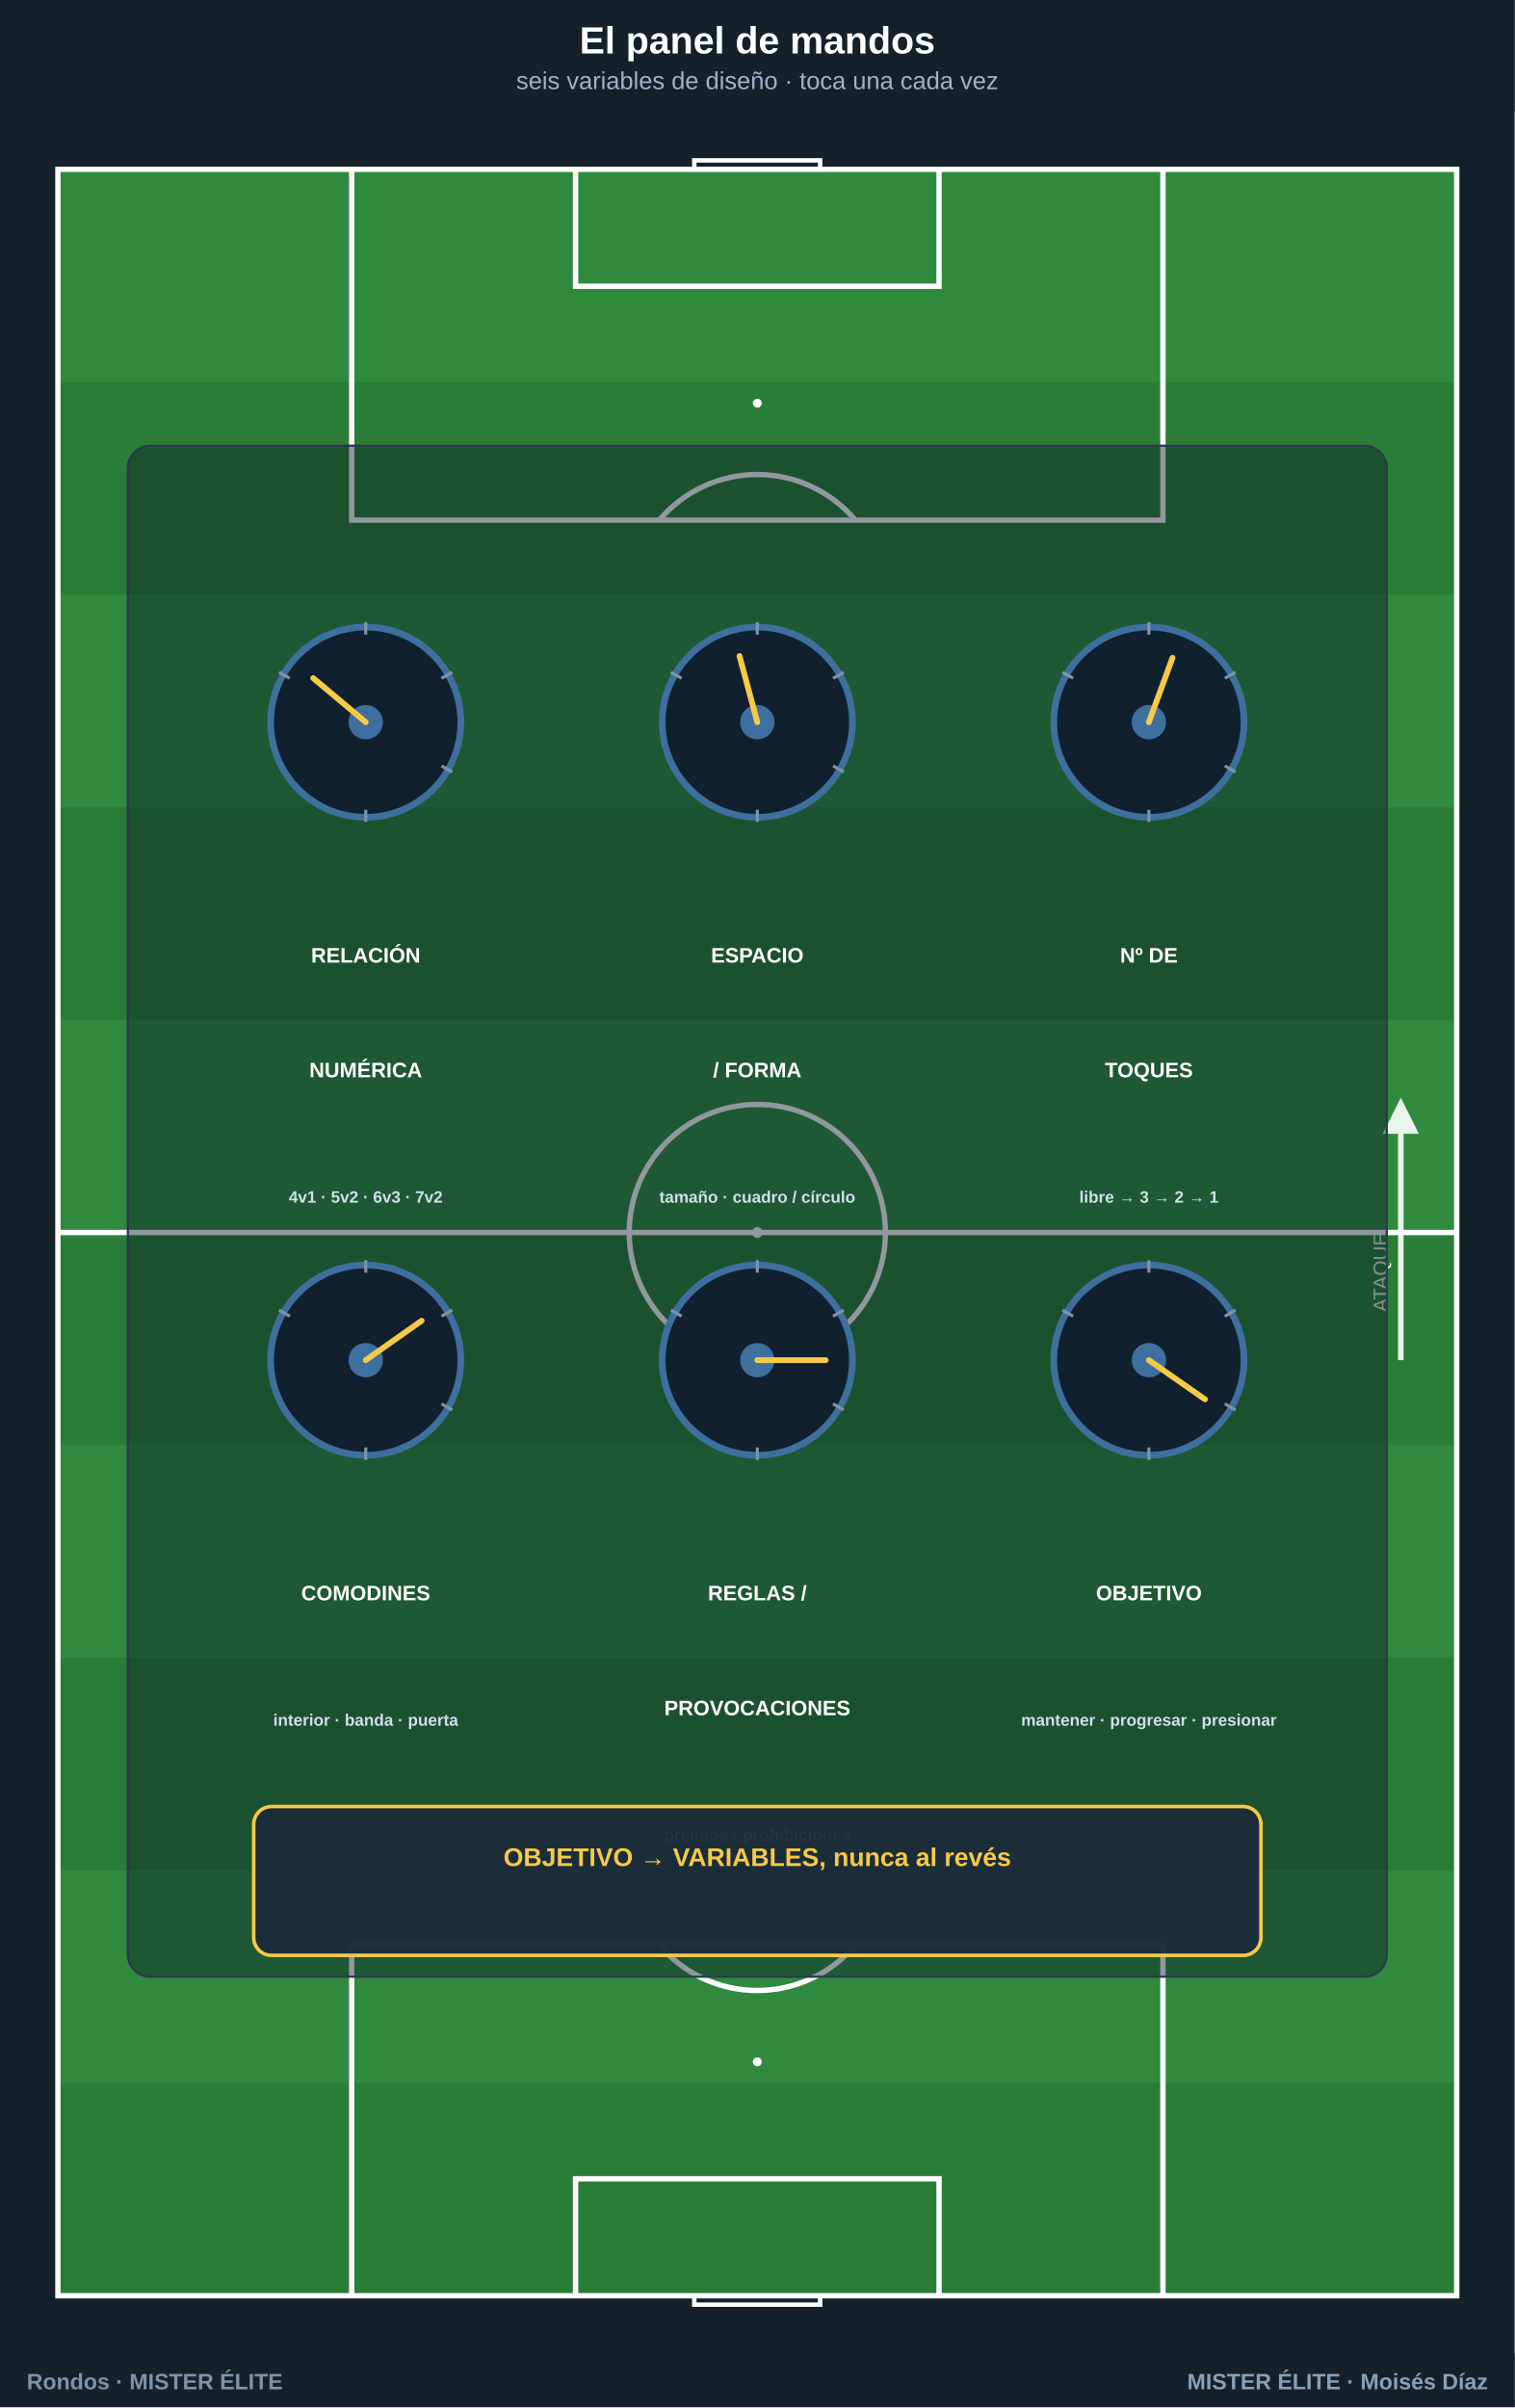
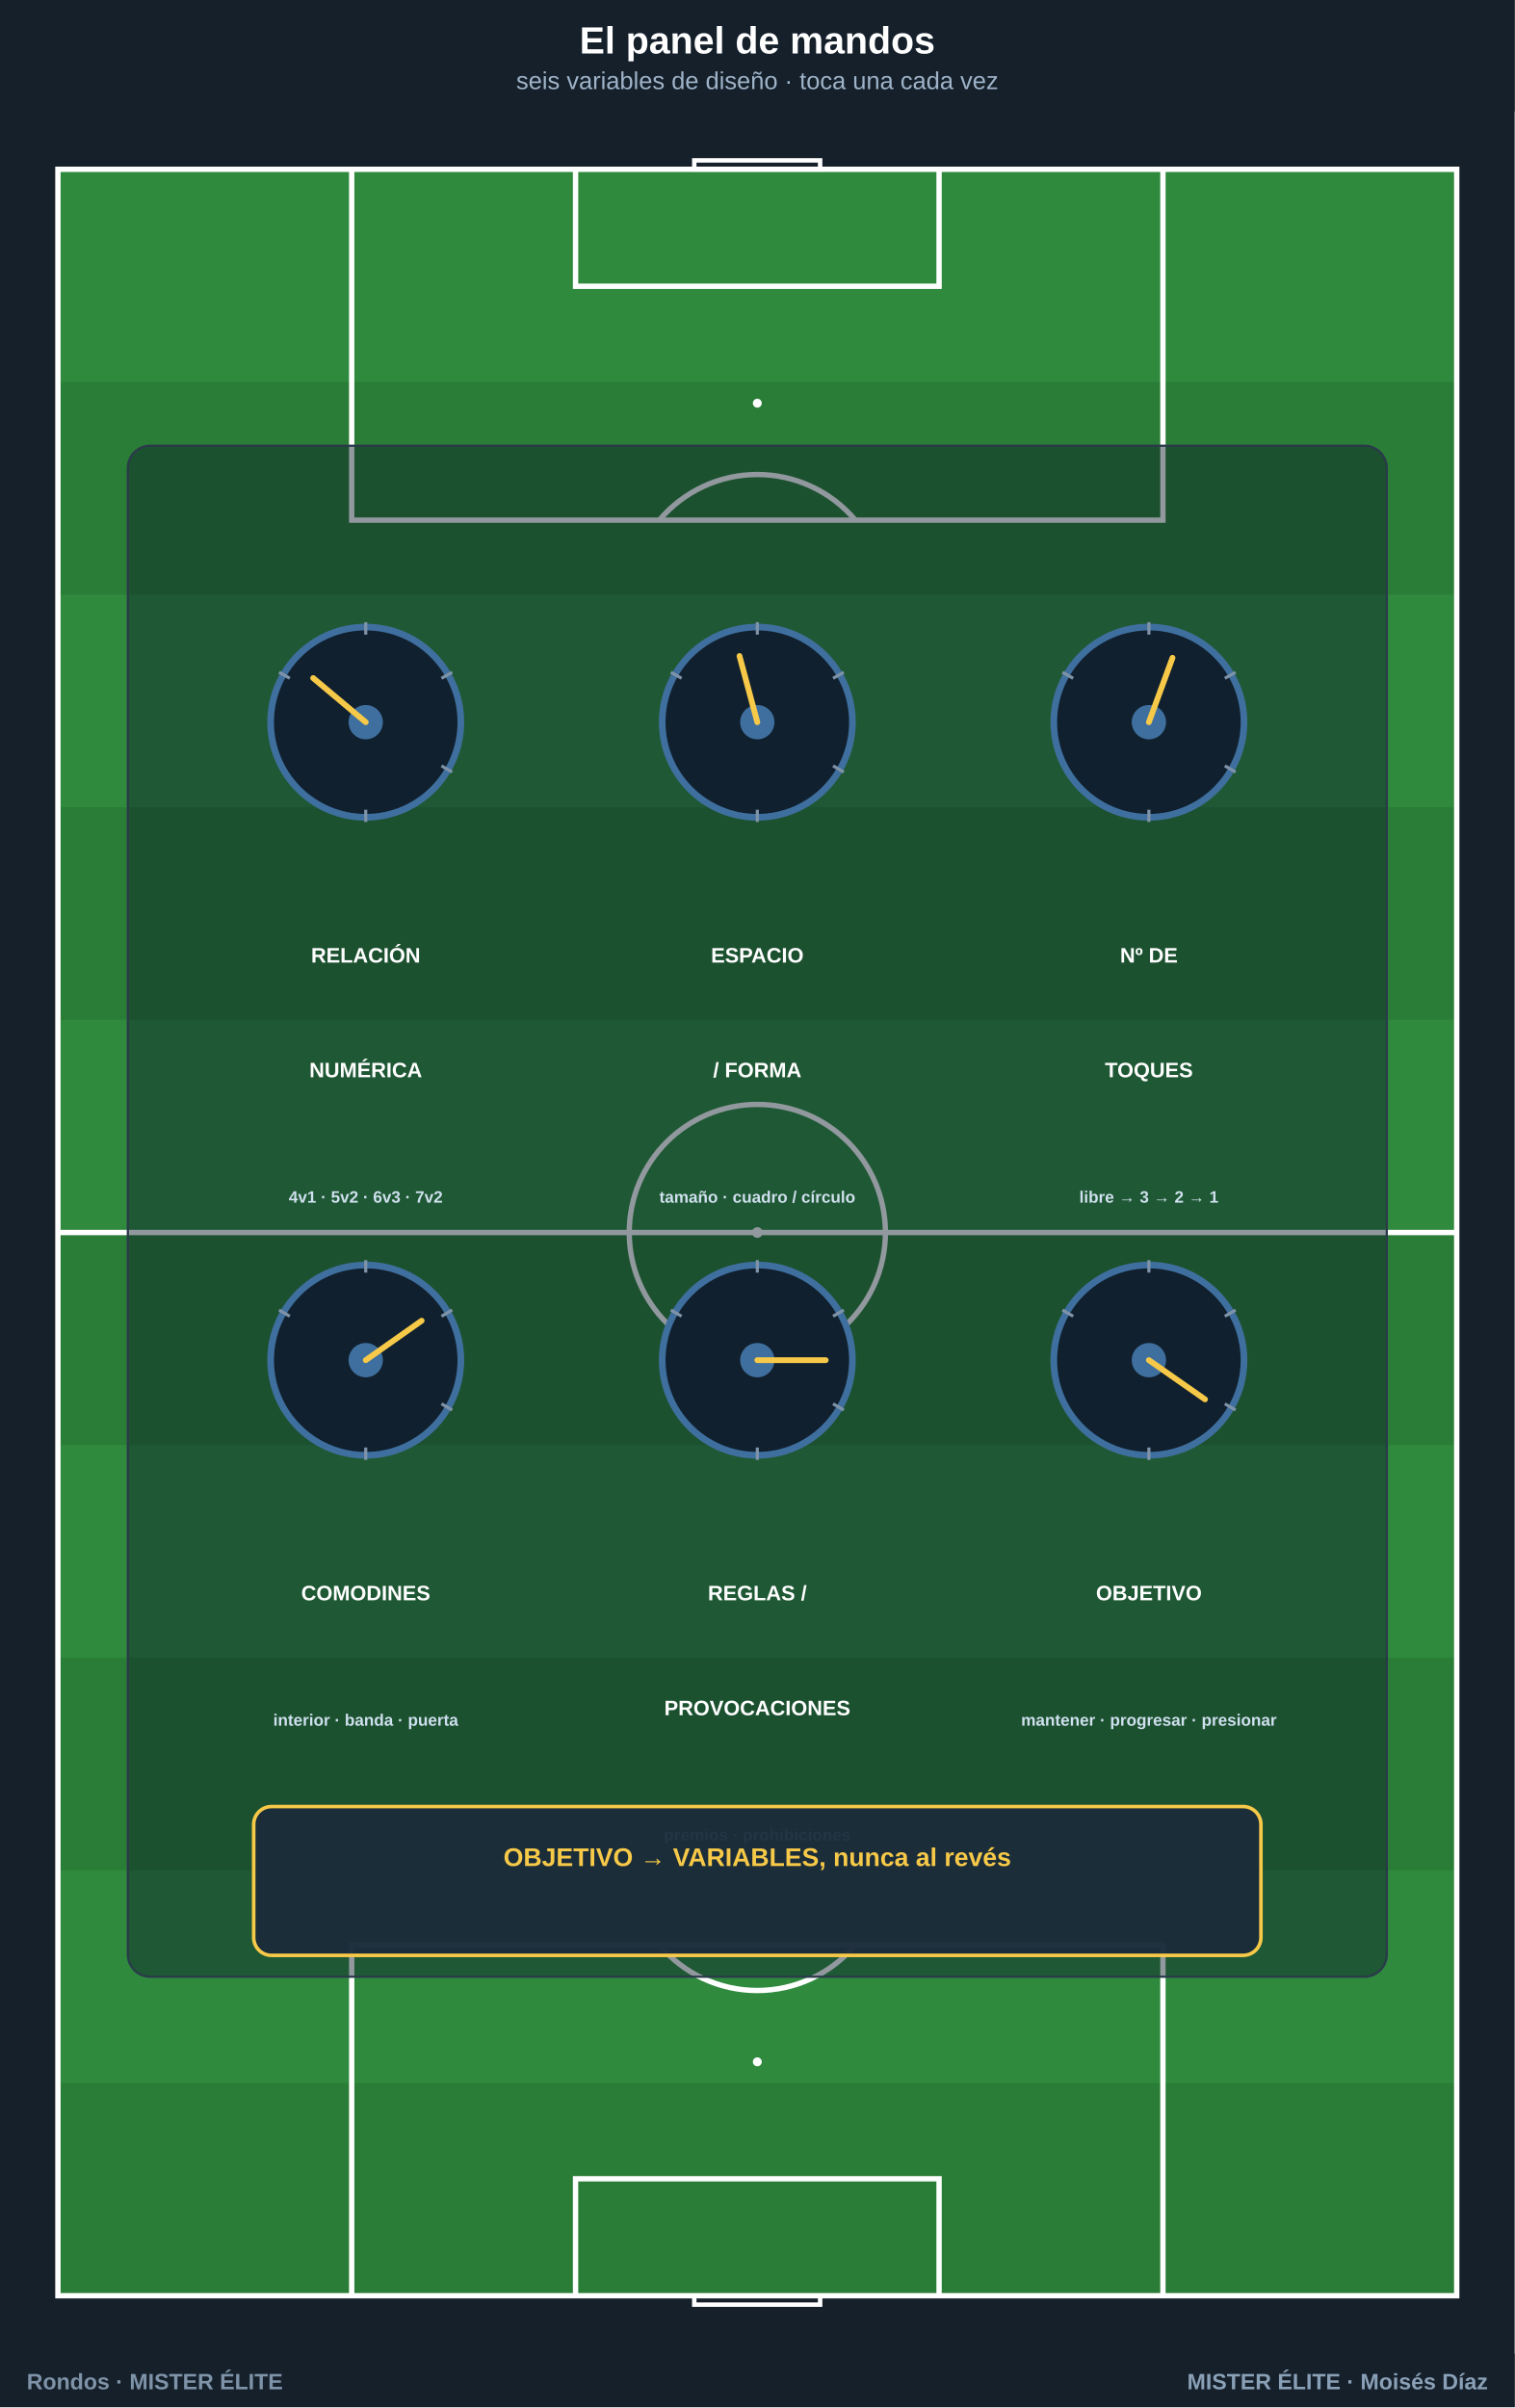
<svg xmlns="http://www.w3.org/2000/svg" viewBox="0 0 680 1081" width="680" height="1081" font-family="Segoe UI,Arial,sans-serif">
  <defs>
    <linearGradient id="sky" x1="0" y1="0" x2="0" y2="1">
      <stop offset="0" stop-color="#2f8a3e" />
      <stop offset="1" stop-color="#2b8139" />
    </linearGradient>
    <marker id="ah_pass" viewBox="0 0 10 10" refX="8" refY="5" markerWidth="6.5" markerHeight="6.5" orient="auto-start-reverse">
      <path d="M0,0 L10,5 L0,10 z" fill="#ffd54a" />
    </marker>
    <marker id="ah_run" viewBox="0 0 10 10" refX="8" refY="5" markerWidth="6.5" markerHeight="6.5" orient="auto-start-reverse">
      <path d="M0,0 L10,5 L0,10 z" fill="#ffffff" />
    </marker>
    <marker id="ah_drive" viewBox="0 0 10 10" refX="8" refY="5" markerWidth="6.5" markerHeight="6.5" orient="auto-start-reverse">
      <path d="M0,0 L10,5 L0,10 z" fill="#7ee0ff" />
    </marker>
    <marker id="ah_white" viewBox="0 0 10 10" refX="8" refY="5" markerWidth="6.5" markerHeight="6.5" orient="auto-start-reverse">
      <path d="M0,0 L10,5 L0,10 z" fill="#ffffff" />
    </marker>
  </defs>
  <rect x="0.0" y="0.0" width="680.0" height="1080.6" fill="#15202b" />
  <rect x="26.0" y="76.0" width="628.0" height="96.0" fill="#2f8a3e" />
  <rect x="26.0" y="171.5" width="628.0" height="96.0" fill="#2a7d36" />
  <rect x="26.0" y="266.9" width="628.0" height="96.0" fill="#2f8a3e" />
  <rect x="26.0" y="362.4" width="628.0" height="96.0" fill="#2a7d36" />
  <rect x="26.0" y="457.8" width="628.0" height="96.0" fill="#2f8a3e" />
  <rect x="26.0" y="553.3" width="628.0" height="96.0" fill="#2a7d36" />
  <rect x="26.0" y="648.7" width="628.0" height="96.0" fill="#2f8a3e" />
  <rect x="26.0" y="744.2" width="628.0" height="96.0" fill="#2a7d36" />
  <rect x="26.0" y="839.6" width="628.0" height="96.0" fill="#2f8a3e" />
  <rect x="26.0" y="935.1" width="628.0" height="96.0" fill="#2a7d36" />
  <rect x="26.0" y="76.0" width="628.0" height="954.6" fill="none" stroke="#ffffff" stroke-width="2.4" />
  <line x1="26.0" y1="553.3" x2="654.0" y2="553.3" stroke="#ffffff" stroke-width="2.4" opacity="1" />
  <circle cx="340.0" cy="553.3" r="57.5" fill="none" stroke="#ffffff" stroke-width="2.4" />
  <circle cx="340.0" cy="553.3" r="2.4" fill="#ffffff" />
  <path d="M157.9,76.0 L157.9,233.5 L522.1,233.5 L522.1,76.0" fill="none" stroke="#ffffff" stroke-width="2.4" />
  <path d="M258.4,76.0 L258.4,128.5 L421.6,128.5 L421.6,76.0" fill="none" stroke="#ffffff" stroke-width="2.4" />
  <circle cx="340.0" cy="181.0" r="2.0" fill="#ffffff" />
  <rect x="311.7" y="72.0" width="56.5" height="4" fill="none" stroke="#ffffff" stroke-width="2" />
  <path d="M296.0,233.5 A57.5,57.5 0 0 1 384.0,233.5" fill="none" stroke="#ffffff" stroke-width="2.4" />
  <path d="M157.9,1030.6 L157.9,873.1 L522.1,873.1 L522.1,1030.6" fill="none" stroke="#ffffff" stroke-width="2.4" />
  <path d="M258.4,1030.6 L258.4,978.1 L421.6,978.1 L421.6,1030.6" fill="none" stroke="#ffffff" stroke-width="2.4" />
  <circle cx="340.0" cy="925.6" r="2.0" fill="#ffffff" />
  <rect x="311.7" y="1030.6" width="56.5" height="4" fill="none" stroke="#ffffff" stroke-width="2" />
  <path d="M296.0,873.1 A57.5,57.5 0 0 0 384.0,873.1" fill="none" stroke="#ffffff" stroke-width="2.4" />
  <rect x="0.0" y="0.0" width="680.0" height="50.0" fill="#15202b" />
  <text x="340.0" y="24.0" font-family="Segoe UI,Arial,sans-serif" font-size="17" font-weight="800" fill="#ffffff" text-anchor="middle">El panel de mandos</text>
  <text x="340.0" y="40.0" font-family="Segoe UI,Arial,sans-serif" font-size="11" font-weight="500" fill="#9fb3c8" text-anchor="middle">seis variables de diseño · toca una cada vez</text>
  <rect x="0.0" y="1056.6" width="680.0" height="24.0" fill="#15202b" />
  <text x="668.0" y="1072.6" font-family="Segoe UI,Arial,sans-serif" font-size="10" font-weight="700" fill="#8aa0b6" text-anchor="end">MISTER ÉLITE · Moisés Díaz</text>
  <text x="12.0" y="1072.6" font-family="Segoe UI,Arial,sans-serif" font-size="10" font-weight="600" fill="#7f93a8" text-anchor="start">Rondos · MISTER ÉLITE</text>
-   <g opacity="0.9">
-     <line x1="628.9" y1="610.6" x2="628.9" y2="496.0" stroke="#ffffff" stroke-width="2.5" marker-end="url(#ah_white)" />
-     <text x="622.9" y="553.3" font-family="Segoe UI,Arial" font-size="9" fill="#ffffff" text-anchor="end" transform="rotate(-90 622.9 553.3)">ATAQUE</text>
-   </g>
  <rect x="57.4" y="200.1" width="565.2" height="687.3" rx="10" fill="#0c1b2a" fill-opacity="0.45" stroke="#2a3a4a" stroke-width="1" />
  <circle cx="164.2" cy="324.2" r="42.7" fill="#10202e" stroke="#3f6f9e" stroke-width="3" />
  <circle cx="164.2" cy="324.2" r="7.7" fill="#3f6f9e" />
  <line x1="164.2" y1="324.2" x2="140.6" y2="304.4" stroke="#f7c948" stroke-width="2.6" stroke-linecap="round" />
  <line x1="130.1" y1="304.5" x2="125.3" y2="301.8" stroke="#7f93a8" stroke-width="1.4" />
  <line x1="164.2" y1="284.9" x2="164.2" y2="279.3" stroke="#7f93a8" stroke-width="1.4" />
  <line x1="198.2" y1="304.5" x2="203.0" y2="301.8" stroke="#7f93a8" stroke-width="1.4" />
  <line x1="198.2" y1="343.8" x2="203.0" y2="346.6" stroke="#7f93a8" stroke-width="1.4" />
  <line x1="164.2" y1="363.5" x2="164.2" y2="369.0" stroke="#7f93a8" stroke-width="1.4" />
  <text x="164.2" y="432.1" font-family="Segoe UI,Arial,sans-serif" font-size="9.4" font-weight="800" fill="#fff" text-anchor="middle">RELACIÓN</text>
  <text x="164.2" y="483.6" font-family="Segoe UI,Arial,sans-serif" font-size="9.4" font-weight="800" fill="#fff" text-anchor="middle">NUMÉRICA</text>
  <text x="164.2" y="539.9" font-family="Segoe UI,Arial,sans-serif" font-size="7.4" font-weight="600" fill="#cfe0ee" text-anchor="middle">4v1 · 5v2 · 6v3 · 7v2</text>
  <circle cx="340.0" cy="324.2" r="42.7" fill="#10202e" stroke="#3f6f9e" stroke-width="3" />
  <circle cx="340.0" cy="324.2" r="7.7" fill="#3f6f9e" />
  <line x1="340.0" y1="324.2" x2="332.0" y2="294.5" stroke="#f7c948" stroke-width="2.6" stroke-linecap="round" />
  <line x1="306.0" y1="304.5" x2="301.2" y2="301.8" stroke="#7f93a8" stroke-width="1.4" />
  <line x1="340.0" y1="284.9" x2="340.0" y2="279.3" stroke="#7f93a8" stroke-width="1.4" />
  <line x1="374.0" y1="304.5" x2="378.8" y2="301.8" stroke="#7f93a8" stroke-width="1.4" />
  <line x1="374.0" y1="343.8" x2="378.8" y2="346.6" stroke="#7f93a8" stroke-width="1.4" />
  <line x1="340.0" y1="363.5" x2="340.0" y2="369.0" stroke="#7f93a8" stroke-width="1.4" />
  <text x="340.0" y="432.1" font-family="Segoe UI,Arial,sans-serif" font-size="9.4" font-weight="800" fill="#fff" text-anchor="middle">ESPACIO</text>
  <text x="340.0" y="483.6" font-family="Segoe UI,Arial,sans-serif" font-size="9.4" font-weight="800" fill="#fff" text-anchor="middle">/ FORMA</text>
  <text x="340.0" y="539.9" font-family="Segoe UI,Arial,sans-serif" font-size="7.4" font-weight="600" fill="#cfe0ee" text-anchor="middle">tamaño · cuadro / círculo</text>
  <circle cx="515.8" cy="324.2" r="42.7" fill="#10202e" stroke="#3f6f9e" stroke-width="3" />
  <circle cx="515.8" cy="324.2" r="7.7" fill="#3f6f9e" />
  <line x1="515.8" y1="324.2" x2="526.4" y2="295.3" stroke="#f7c948" stroke-width="2.6" stroke-linecap="round" />
  <line x1="481.8" y1="304.5" x2="477.0" y2="301.8" stroke="#7f93a8" stroke-width="1.4" />
  <line x1="515.8" y1="284.9" x2="515.8" y2="279.3" stroke="#7f93a8" stroke-width="1.4" />
  <line x1="549.9" y1="304.5" x2="554.7" y2="301.8" stroke="#7f93a8" stroke-width="1.4" />
  <line x1="549.9" y1="343.8" x2="554.7" y2="346.6" stroke="#7f93a8" stroke-width="1.4" />
  <line x1="515.8" y1="363.5" x2="515.8" y2="369.0" stroke="#7f93a8" stroke-width="1.4" />
  <text x="515.8" y="432.1" font-family="Segoe UI,Arial,sans-serif" font-size="9.4" font-weight="800" fill="#fff" text-anchor="middle">Nº DE</text>
  <text x="515.8" y="483.6" font-family="Segoe UI,Arial,sans-serif" font-size="9.4" font-weight="800" fill="#fff" text-anchor="middle">TOQUES</text>
  <text x="515.8" y="539.9" font-family="Segoe UI,Arial,sans-serif" font-size="7.4" font-weight="600" fill="#cfe0ee" text-anchor="middle">libre → 3 → 2 → 1</text>
  <circle cx="164.2" cy="610.6" r="42.7" fill="#10202e" stroke="#3f6f9e" stroke-width="3" />
  <circle cx="164.2" cy="610.6" r="7.7" fill="#3f6f9e" />
  <line x1="164.2" y1="610.6" x2="189.3" y2="592.9" stroke="#f7c948" stroke-width="2.6" stroke-linecap="round" />
  <line x1="130.1" y1="590.9" x2="125.3" y2="588.1" stroke="#7f93a8" stroke-width="1.4" />
  <line x1="164.2" y1="571.3" x2="164.2" y2="565.7" stroke="#7f93a8" stroke-width="1.4" />
  <line x1="198.2" y1="590.9" x2="203.0" y2="588.1" stroke="#7f93a8" stroke-width="1.4" />
  <line x1="198.2" y1="630.2" x2="203.0" y2="633.0" stroke="#7f93a8" stroke-width="1.4" />
  <line x1="164.2" y1="649.8" x2="164.2" y2="655.4" stroke="#7f93a8" stroke-width="1.4" />
  <text x="164.2" y="718.4" font-family="Segoe UI,Arial,sans-serif" font-size="9.4" font-weight="800" fill="#fff" text-anchor="middle">COMODINES</text>
  <text x="164.2" y="774.7" font-family="Segoe UI,Arial,sans-serif" font-size="7.4" font-weight="600" fill="#cfe0ee" text-anchor="middle">interior · banda · puerta</text>
  <circle cx="340.0" cy="610.6" r="42.7" fill="#10202e" stroke="#3f6f9e" stroke-width="3" />
  <circle cx="340.0" cy="610.6" r="7.7" fill="#3f6f9e" />
  <line x1="340.0" y1="610.6" x2="370.7" y2="610.6" stroke="#f7c948" stroke-width="2.6" stroke-linecap="round" />
  <line x1="306.0" y1="590.9" x2="301.2" y2="588.1" stroke="#7f93a8" stroke-width="1.4" />
  <line x1="340.0" y1="571.3" x2="340.0" y2="565.7" stroke="#7f93a8" stroke-width="1.4" />
  <line x1="374.0" y1="590.9" x2="378.8" y2="588.1" stroke="#7f93a8" stroke-width="1.4" />
  <line x1="374.0" y1="630.2" x2="378.8" y2="633.0" stroke="#7f93a8" stroke-width="1.4" />
  <line x1="340.0" y1="649.8" x2="340.0" y2="655.4" stroke="#7f93a8" stroke-width="1.4" />
  <text x="340.0" y="718.4" font-family="Segoe UI,Arial,sans-serif" font-size="9.4" font-weight="800" fill="#fff" text-anchor="middle">REGLAS /</text>
  <text x="340.0" y="770.0" font-family="Segoe UI,Arial,sans-serif" font-size="9.4" font-weight="800" fill="#fff" text-anchor="middle">PROVOCACIONES</text>
  <text x="340.0" y="826.3" font-family="Segoe UI,Arial,sans-serif" font-size="7.4" font-weight="600" fill="#cfe0ee" text-anchor="middle">premios · prohibiciones</text>
  <circle cx="515.8" cy="610.6" r="42.7" fill="#10202e" stroke="#3f6f9e" stroke-width="3" />
  <circle cx="515.8" cy="610.6" r="7.7" fill="#3f6f9e" />
  <line x1="515.8" y1="610.6" x2="541.0" y2="628.2" stroke="#f7c948" stroke-width="2.6" stroke-linecap="round" />
  <line x1="481.8" y1="590.9" x2="477.0" y2="588.1" stroke="#7f93a8" stroke-width="1.4" />
  <line x1="515.8" y1="571.3" x2="515.8" y2="565.7" stroke="#7f93a8" stroke-width="1.4" />
  <line x1="549.9" y1="590.9" x2="554.7" y2="588.1" stroke="#7f93a8" stroke-width="1.4" />
  <line x1="549.9" y1="630.2" x2="554.7" y2="633.0" stroke="#7f93a8" stroke-width="1.4" />
  <line x1="515.8" y1="649.8" x2="515.8" y2="655.4" stroke="#7f93a8" stroke-width="1.4" />
  <text x="515.8" y="718.4" font-family="Segoe UI,Arial,sans-serif" font-size="9.4" font-weight="800" fill="#fff" text-anchor="middle">OBJETIVO</text>
  <text x="515.8" y="774.7" font-family="Segoe UI,Arial,sans-serif" font-size="7.4" font-weight="600" fill="#cfe0ee" text-anchor="middle">mantener · progresar · presionar</text>
  <rect x="113.9" y="811.0" width="452.2" height="66.8" rx="8" fill="#1c2c3a" fill-opacity="0.95" stroke="#f7c948" stroke-width="1.6" />
  <text x="340.0" y="837.7" font-family="Segoe UI,Arial,sans-serif" font-size="11.5" font-weight="800" fill="#f7c948" text-anchor="middle">OBJETIVO → VARIABLES, nunca al revés</text>
</svg>
